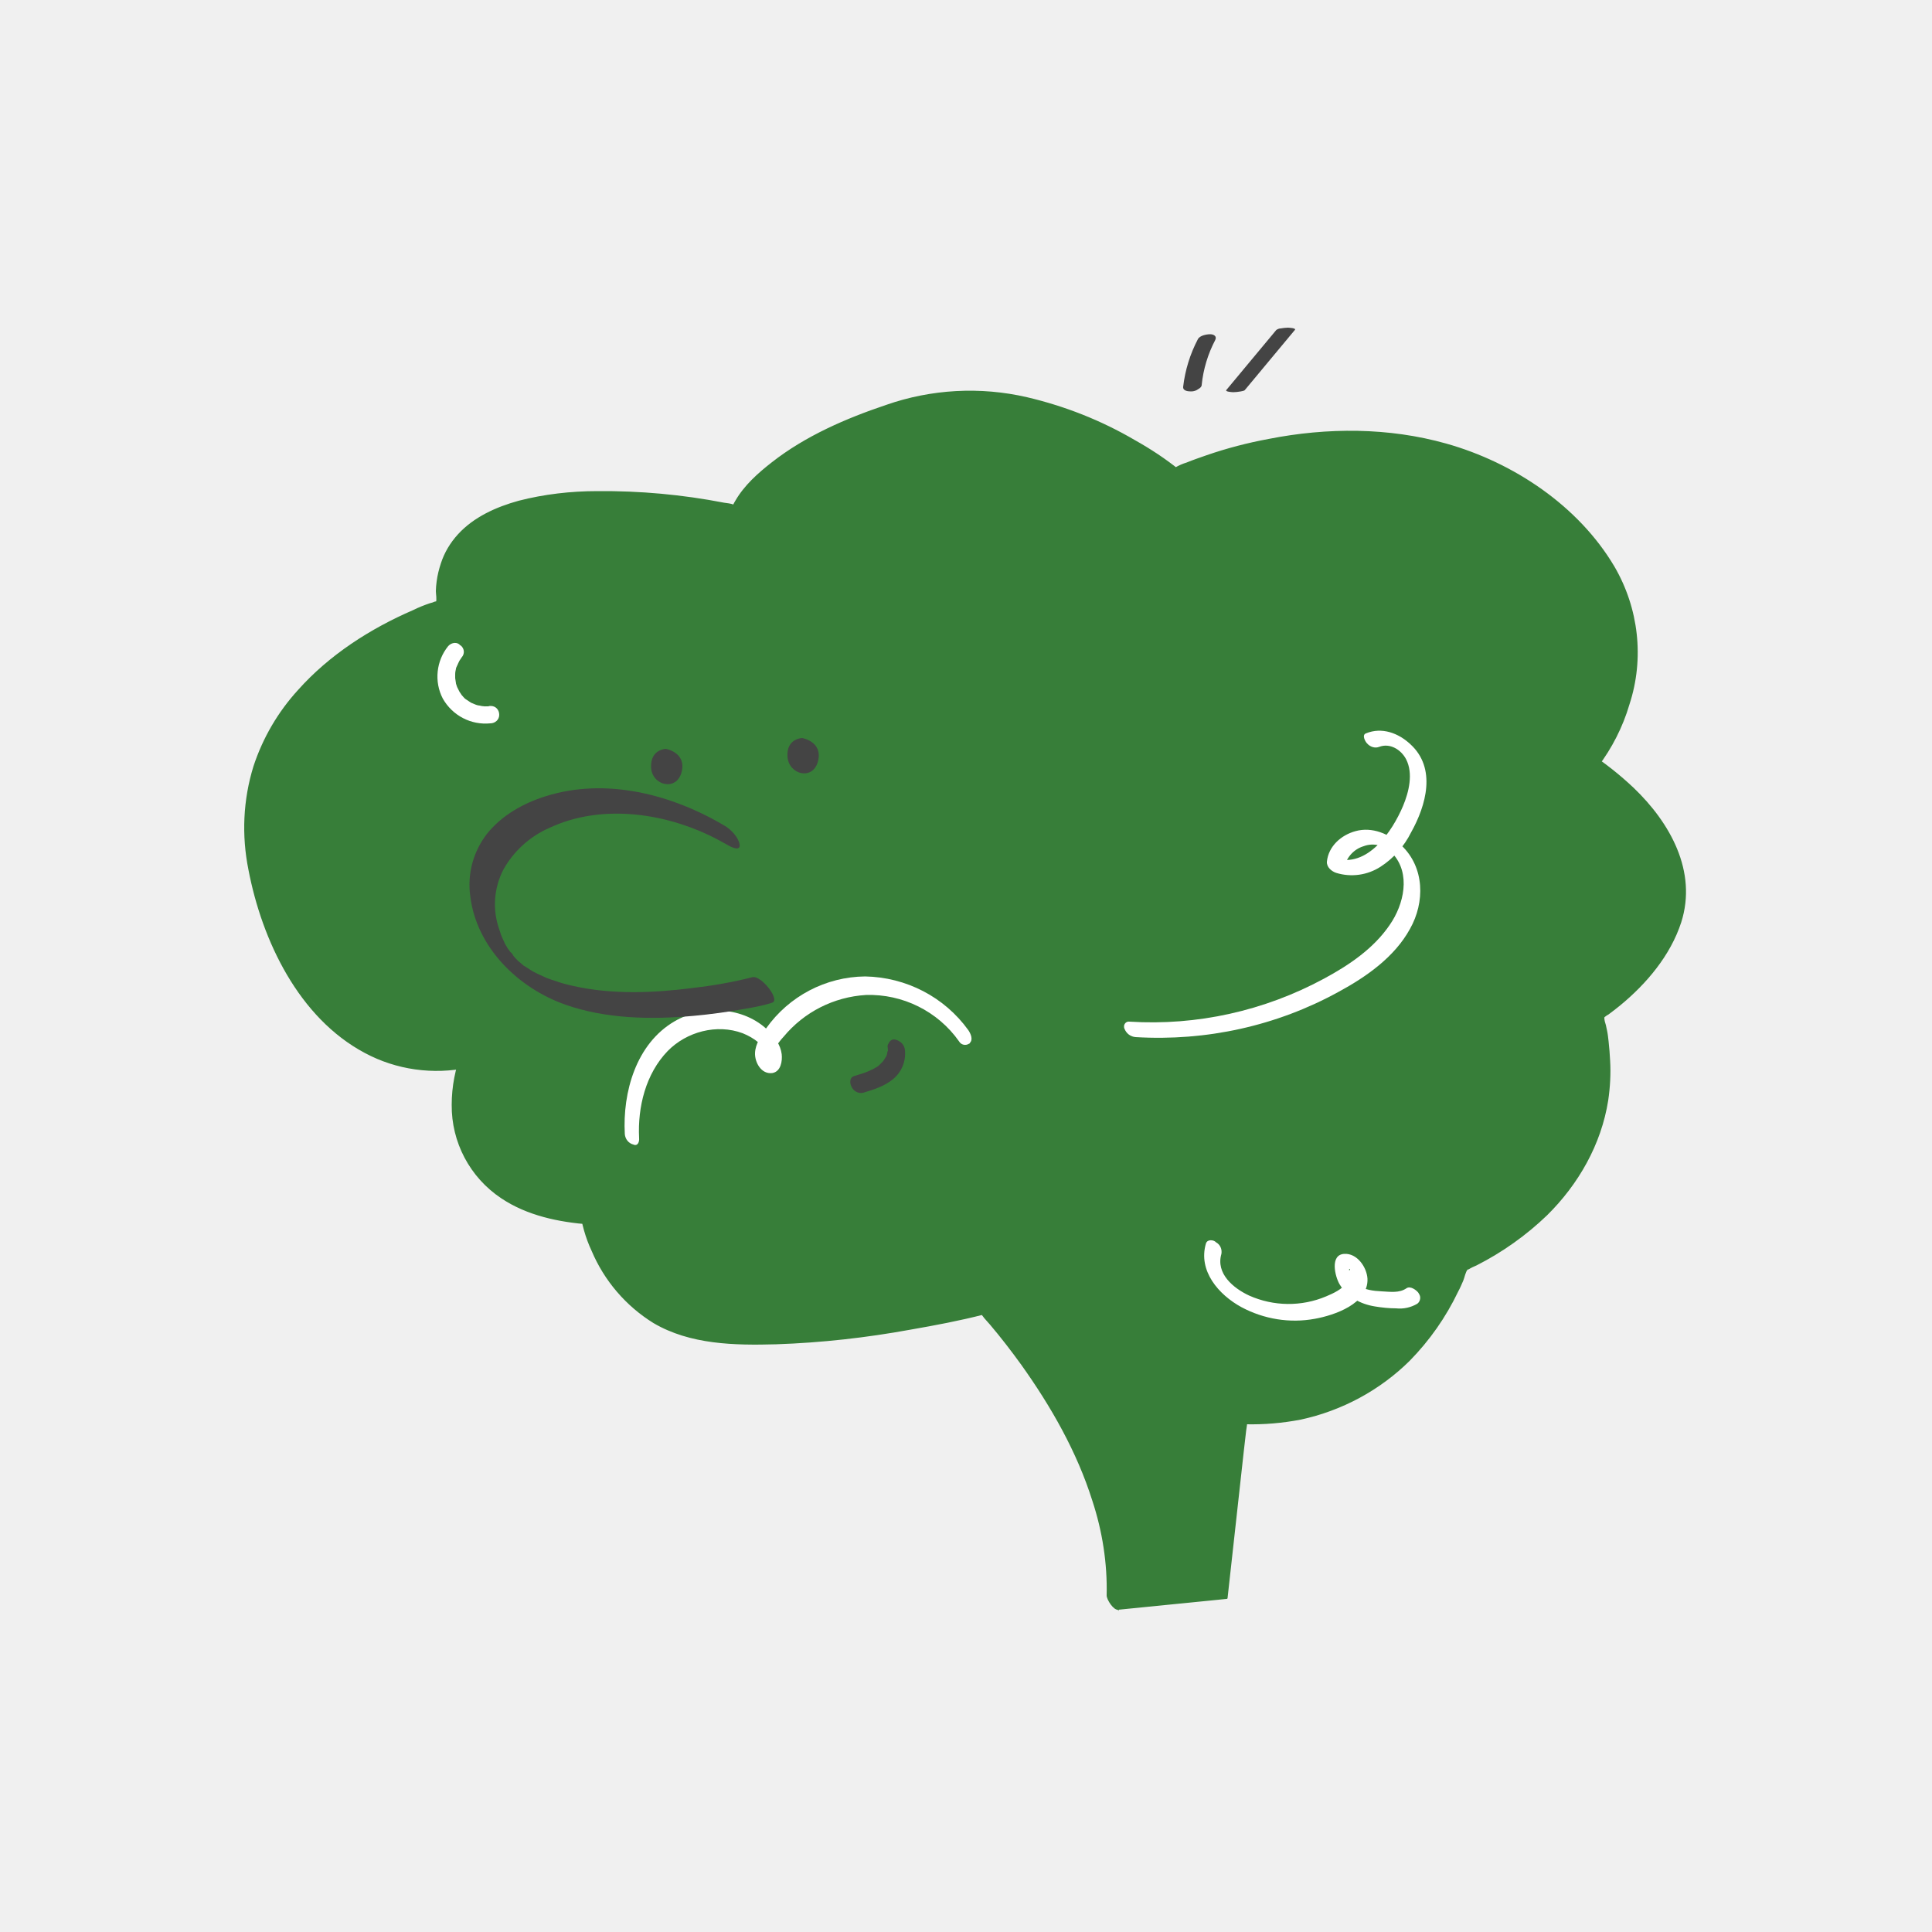
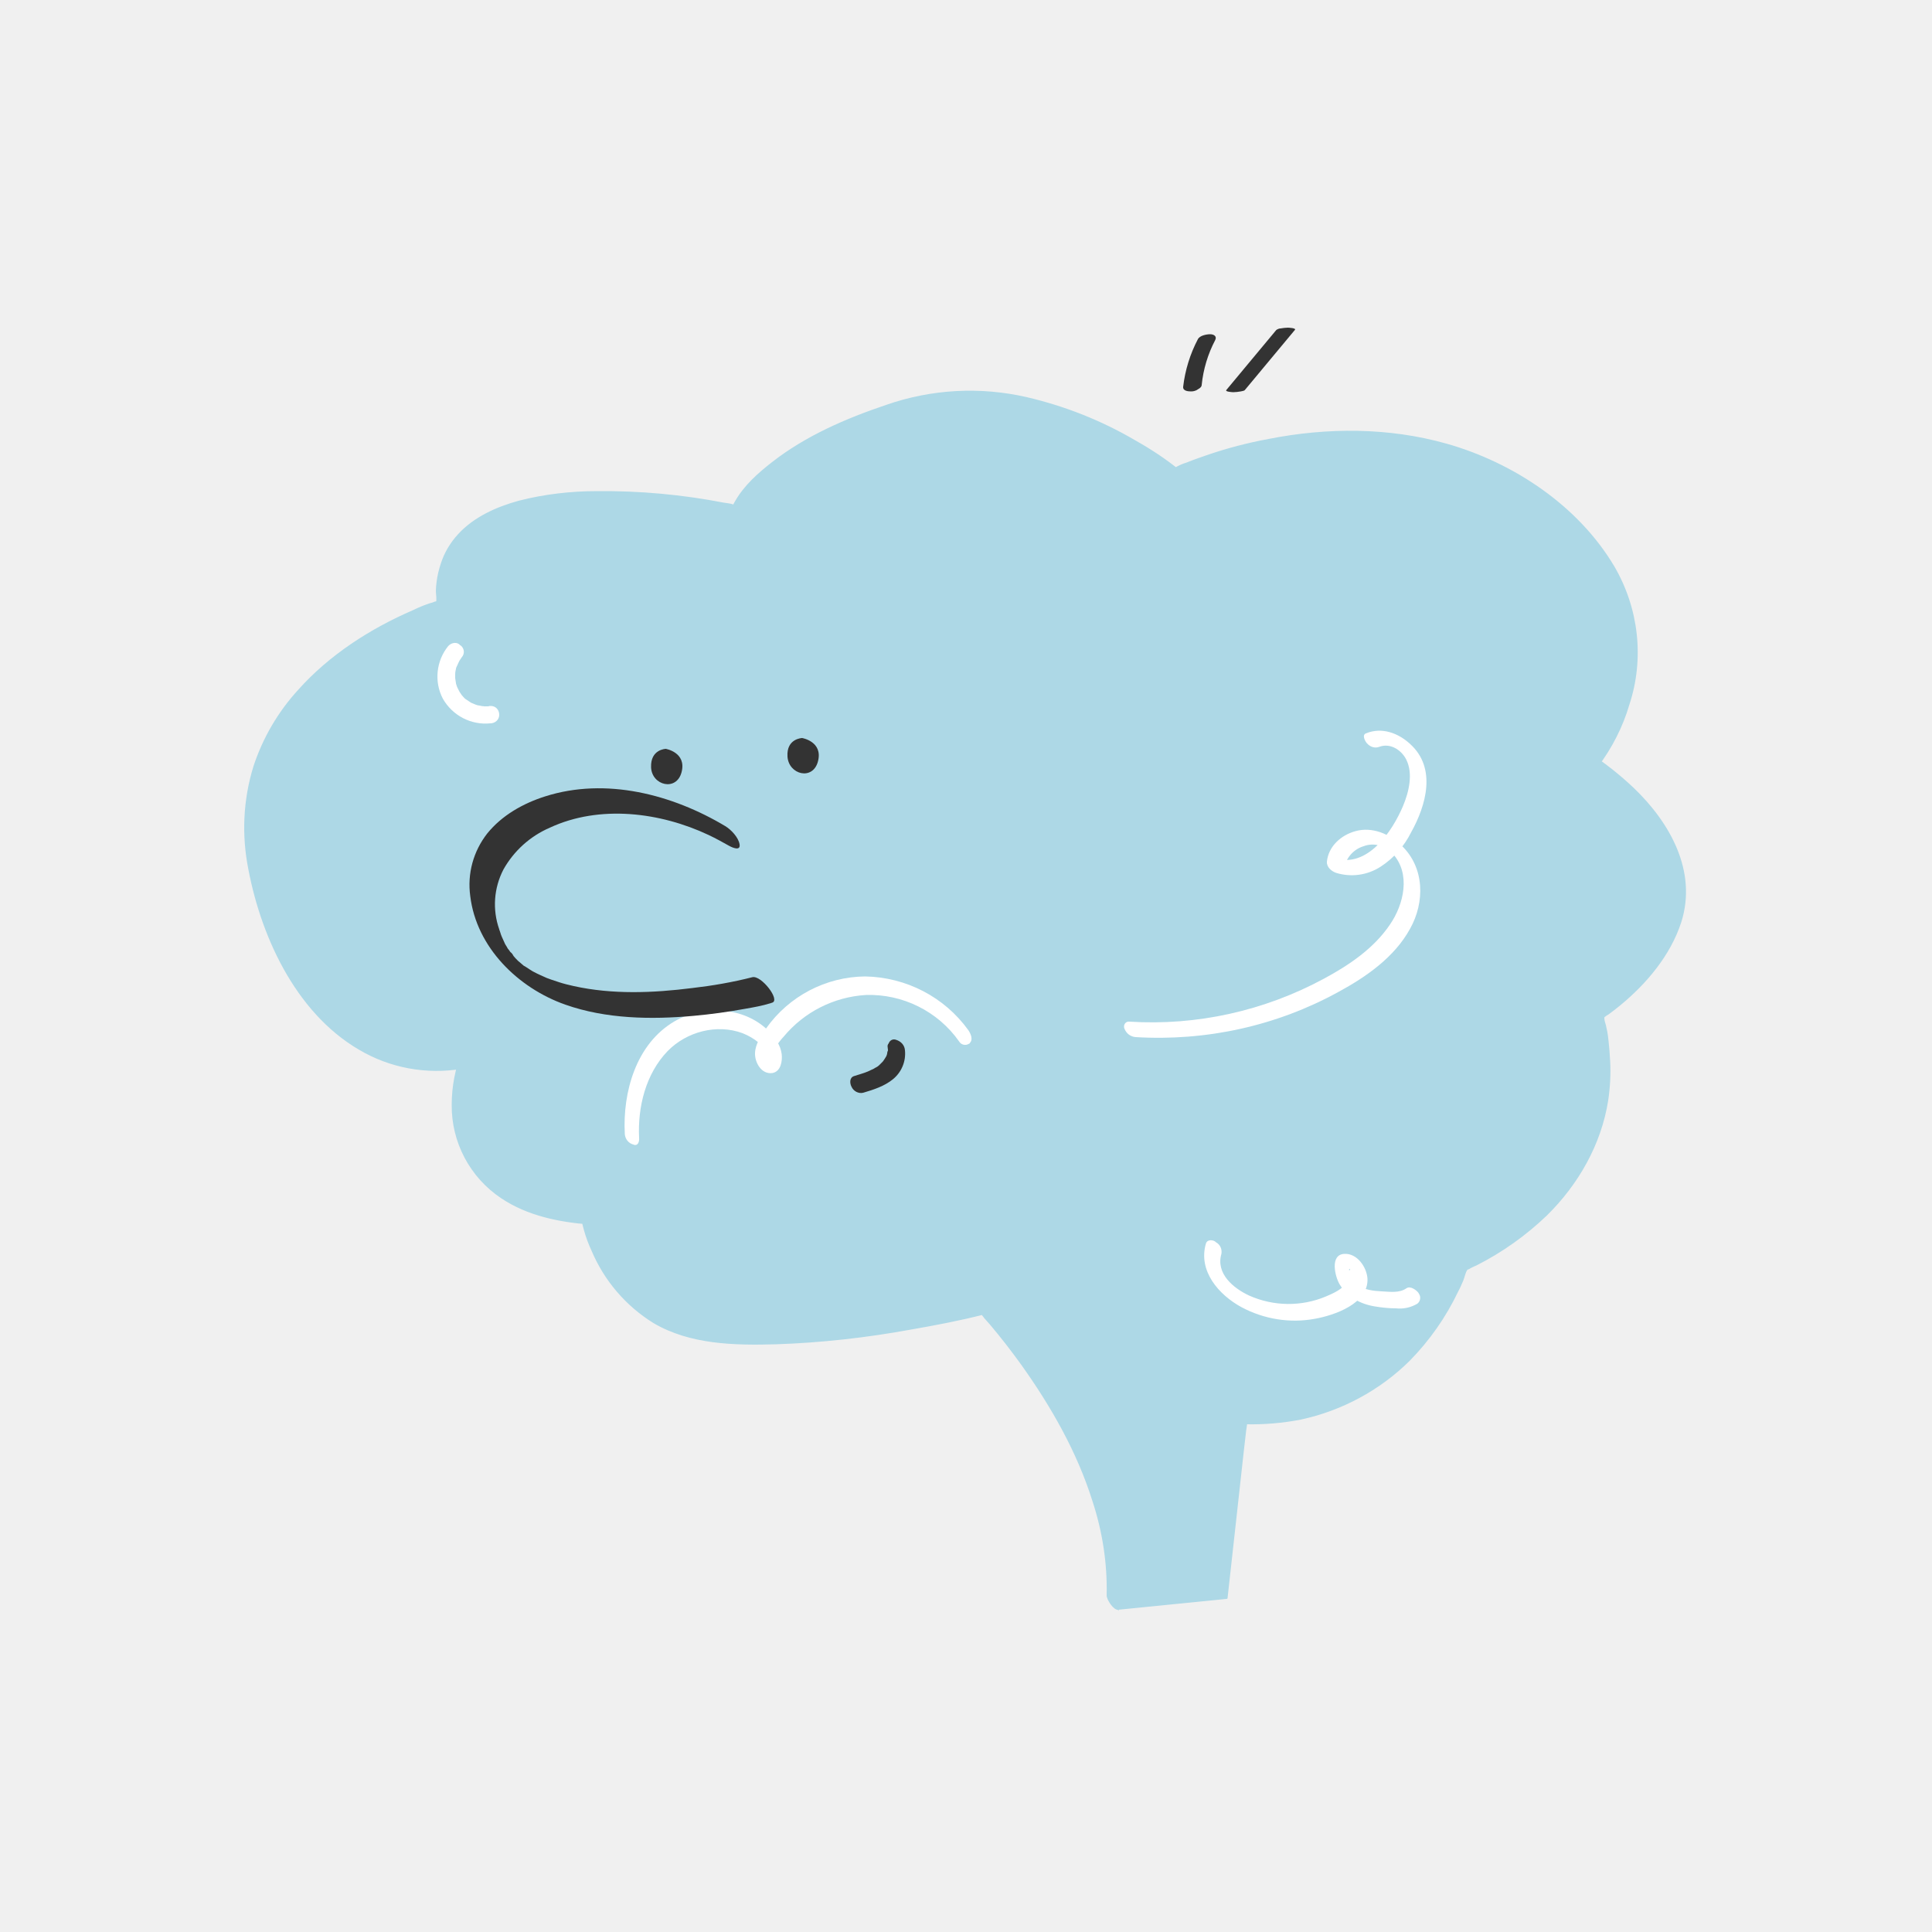
<svg xmlns="http://www.w3.org/2000/svg" transform="scale(1)" version="1.1" id="Q1VdSWXrBI" x="0px" y="0px" viewBox="0 0 500 500" xml:space="preserve" class="pbimage_pbimage__wrapper__image__0LEis false">
-   <style type="text/css"> .st0{fill:#377E39;} .st1{fill:#FFFFFF;} .st2{fill:#444444;}
-  .st2{fill:#444444;}
+   <style type="text/css"> .st0{fill:LIGHTBLUE;} .st1{fill:#FFFFFF;} .st2{fill:#333;}
+  .st2{fill:#333;}
 .st1{fill:#FFFFFF;}
-  .st0{fill:#377E39;}</style>
+  .st0{fill:LIGHTBLUE;}</style>
  <g id="brain">
    <g id="brain-2">
      <path class="st0" d="M151.6,314.3c0,0,2.8,27.8,31.2,31s70.3-7.1,70.3-7.1s36.3,37.5,34.9,76.3l28-2.8l4.9-45.2    c0,0,39.9,3.9,57.4-40c0,0,46.1-18.9,35.3-65.3c0,0,48.8-31.4-1.5-65c0,0,29.8-37.6-12-68s-94.2-5.7-94.2-5.7s-35.5-29-72-17.2    S191.8,132,191.8,132s-79.2-17.4-76.9,25.1c0,0-62.2,19.5-47.5,74s54.2,42.3,54.2,42.3S105.9,310.9,151.6,314.3z" />
      <path class="st0" d="M150,312.9c0.5,3.7,1.5,7.4,3.1,10.8c3.3,7.8,8.9,14.3,16,18.7c9.5,5.6,21,5.8,31.8,5.5    c11.7-0.4,23.3-1.7,34.8-3.8c6.3-1.1,12.7-2.3,18.9-3.9l-1.5-1l0.9,1l0.4,0.5l0.3,0.4c0.4,0.4-0.4-0.5,0,0s1,1.1,1.5,1.7    c2.8,3.3,5.5,6.8,8.1,10.4c7.7,10.8,14.4,22.5,18.4,35.2c2.6,7.9,3.9,16.2,3.7,24.5c0,1.1,1.8,3.9,3,3.7l28-2.8    c0.2,0,0.3-0.1,0.3-0.3c0,0,0,0,0,0l2.5-22.6l1.7-15.4l0.6-5.2c0.1-0.5,0.1-0.9,0.2-1.4c0-0.7,0.3-0.3-0.3-0.3    c4.8,0.1,9.5-0.3,14.2-1.2c10.7-2.3,20.5-7.6,28.2-15.2c5.2-5.3,9.4-11.3,12.6-18c0.5-0.9,0.9-1.9,1.3-2.8    c0.3-0.7,0.6-2.3,1.1-2.8c0.1-0.1,0.2-0.1,0.3-0.1c0.6-0.4,1.3-0.7,2-1c6.7-3.4,12.9-7.8,18.3-13c8.1-8,14-18.3,15.8-29.7    c0.5-3.4,0.7-6.9,0.5-10.3c-0.1-1.7-0.2-3.3-0.4-5c-0.1-0.9-0.2-1.9-0.4-2.8c-0.1-0.5-0.2-1-0.3-1.4c-0.2-0.6-0.4-1.3-0.4-1.9    c0-0.1-0.2,0.2,0.1-0.2c0.3-0.2,0.6-0.5,0.9-0.6c1.1-0.8,2.1-1.6,3.1-2.4c6.8-5.6,13-12.9,15.8-21.5c4.2-13.2-2.9-25.8-12.3-34.8    c-3.6-3.4-7.4-6.4-11.5-9.1l2.2,3.7c3.7-4.9,6.5-10.4,8.2-16.2c3.9-11.9,2.4-24.9-3.9-35.7c-9.3-15.7-26.1-26.9-43.5-31.8    c-14.9-4.2-30.8-4.2-46-1.2c-5.4,1-10.8,2.4-16,4.2c-1.7,0.6-3.5,1.2-5.2,1.9c-1,0.3-1.9,0.7-2.8,1.2c-0.1,0.1-0.2,0.1-0.4,0.2    l1.3,0.5c-3.6-2.9-7.4-5.4-11.5-7.7c-8.7-5.1-18.1-8.8-27.9-11.1c-12.1-2.8-24.8-2.1-36.5,2c-10.4,3.5-20.8,8-29.5,14.8    c-3.6,2.8-7.2,6-9.5,10c-0.2,0.3-0.4,0.7-0.6,1.1c-0.1,0.4,0.2-0.1,0.2-0.1c-0.8-0.3-1.7-0.4-2.5-0.5c-10.8-2.1-21.8-3.1-32.8-3    c-6.9,0-13.8,0.8-20.4,2.5c-5.8,1.6-11.6,4.2-15.7,8.7c-2,2.2-3.5,4.7-4.4,7.5c-0.5,1.5-0.9,3.1-1.1,4.7c-0.1,0.8-0.2,1.7-0.2,2.5    c0,0.6,0.3,2.4,0,2.8c0.2-0.3-0.1-0.1-0.3-0.1c-0.4,0.2-0.8,0.3-1.2,0.4c-1.5,0.5-3,1.1-4.4,1.8c-11.1,4.8-21.7,11.6-29.8,20.7    c-5.2,5.7-9.1,12.4-11.5,19.7c-2.7,8.7-3.1,17.9-1.3,26.8c3.5,18.3,13,38.3,30.1,47.4c8.2,4.4,17.7,5.7,26.8,3.8    c0.6-0.1,1.1-0.2,1.6-0.4l-3.3-3.7c-1.7,4.4-2.6,9-2.6,13.7c-0.1,9.7,4.7,18.8,12.8,24.2c6.7,4.5,14.9,6.2,22.9,6.8    c0.9,0.1-0.2-1.8-0.3-2c-0.5-0.7-1.4-2-2.4-2c-6.8-0.5-13.8-1.8-19.7-5.1c-2-1.1-3.8-2.5-5.4-4.2c-1-1.2-1.9-2.5-2.5-4    c-2.7-6.1-2.3-13.2-0.7-19.5c0.3-1.5,0.8-2.9,1.4-4.3c0.4-1.1-2.2-4-3.3-3.7c0.3-0.1,0,0-0.2,0l-0.9,0.2c-1.2,0.3-2.4,0.5-3.6,0.6    c-4,0.4-8,0.3-12-0.4c-5.4-1-10.4-3.2-14.9-6.4c-6-4.4-10.3-10.5-13.6-17.1c-7.7-15.7-11.1-34.5-4.1-51.1    c5.1-12,14.8-21.5,25.6-28.4c4.1-2.6,8.3-4.9,12.7-6.9c1.5-0.7,3-1.3,4.6-1.9c0.9-0.2,1.7-0.5,2.5-0.9c0.1-0.1,0.2-0.1,0.3-0.1    c0.1-0.1,0.2-0.3,0.1-0.5c-0.3-6.9,1.8-13.7,7-18.4c5-4.5,11.7-6.8,18.2-8.1c13.7-2.7,28.1-1.7,41.8,0.3c3.2,0.5,6.4,1,9.6,1.7    c0.2,0,0.3-0.1,0.3-0.2c0,0,0,0,0,0c0.9-2.2,3.1-4.7,4.9-6.5c6.3-6.3,14.4-10.8,22.5-14.4c6.4-3,13.1-5.4,20-7    c6.2-1.3,12.6-1.6,18.9-1c11,1,21.7,4.7,31.5,9.8c3.8,1.9,7.4,4.1,10.9,6.5c0.6,0.4,1.2,0.8,1.8,1.3l1.1,0.8l0.6,0.5l0.3,0.2    c0.3,0.3,0.9,0.7,1.3,0.5c5.9-2.6,12.1-4.7,18.4-6.1c13.6-3.3,27.9-4.4,41.7-2.1c17,2.8,34.6,11.2,45.2,25.1    c7.5,9.9,9.5,22.4,6.5,34.3c-1.6,6.7-4.6,13.1-8.8,18.6c-0.8,1,1.5,3.2,2.2,3.7c7,4.7,14.2,10.5,17.9,18.3    c2.4,5.1,3,10.8,1.8,16.3c-2,9.1-8.3,16.8-15.2,22.7c-1.7,1.5-3.4,2.8-5.2,4c-0.1,0.1-0.2,0.3-0.1,0.5c3.2,14,1.5,28.5-6.4,40.7    c-5.5,8.3-12.8,15.2-21.4,20.3c-2.1,1.3-4.4,2.4-6.6,3.5c-1.2,0.6-1.3,2-1.9,3.2c-1.8,4.1-3.9,8-6.4,11.7    c-7.2,10.7-17.9,18.7-30.2,22.7c-4.1,1.3-8.3,2.1-12.5,2.5c-1.4,0.1-2.8,0.2-4.1,0.2c-0.8-0.1-1.5-0.1-2.3-0.1c-0.1,0-0.2,0-0.3,0    c-0.2,0-0.3,0.1-0.3,0.2c0,0,0,0,0,0l-3.4,31.2l-0.9,8.7c-0.2,1.5-0.7,3.4-0.5,4.9c0,0.1,0,0.3,0,0.4s0.5-0.2,0.2-0.2    c-0.7,0-1.4,0.1-2.1,0.2l-8.7,0.9l-17,1.7l3,3.7c0.6-18.9-7.1-37.2-16.8-53.1c-3.9-6.3-8.1-12.4-12.8-18.1    c-2.1-2.7-4.4-5.3-6.8-7.8c-1.2-1.2-1.6-1-3-0.7c-2.1,0.5-4.1,0.9-6.2,1.4c-7.5,1.6-15.1,2.9-22.7,3.9c-9.6,1.4-19.2,2.1-28.9,2.1    c-8.6-0.1-17.6-0.6-25.1-5.1c-8.2-4.9-12.6-13.4-14.2-22.6c0-0.2-0.1-0.4-0.1-0.6c-0.3-1.1-1-2.1-1.9-2.8    C151,312.6,149.9,311.8,150,312.9z" />
    </g>
    <path class="st1" d="M293.9,268.4c18.3,1.1,36.5-2.9,52.5-11.7c7.2-3.9,14.5-9,18.5-16.3c3.9-6.9,3.8-15.9-2.2-21.6   c-3.1-3-7.6-4.9-11.9-3.7c-3.7,1-7,3.9-7.4,7.9c-0.1,1.4,1.2,2.5,2.4,2.9c3.9,1.2,8.1,0.6,11.5-1.6c3.4-2.2,6.1-5.3,7.9-8.9   c3.9-7,6.6-16.6-0.2-22.8c-3.1-2.9-7.4-4.5-11.5-2.8c-1.1,0.4-0.2,2.1,0.3,2.6c0.8,0.9,2,1.3,3.1,0.9c2.8-1.1,5.7,0.7,7,3.2   c1.9,3.7,0.7,8.5-0.8,12.1c-2.8,6.6-9.2,16.2-17.7,13.5l2.4,2.9c0.4-2.8,2.4-5.2,5.1-6c2.6-1,5.6-0.2,7.5,1.9   c4.8,5.2,2.9,13.2-0.7,18.4c-4.2,6.2-10.6,10.5-17.1,14c-15.4,8.3-32.8,12.2-50.3,11.1c-0.7-0.1-1.3,0.4-1.4,1.1   c0,0.3,0,0.5,0.1,0.7C291.5,267.5,292.6,268.3,293.9,268.4L293.9,268.4z" fill="#FFFFFF" />
    <path class="st1" d="M312.1,321.8c-2.1,7.1,3.3,13.3,9.2,16.5c5.8,3.1,12.5,4.2,19,3c5-0.9,13.9-3.9,13.6-10.4   c-0.2-3-2.7-6.6-6-6.4c-3.8,0.2-2.4,5.9-1.2,7.9c2,3.3,5.4,5.1,9.1,5.7c1.8,0.3,3.7,0.5,5.5,0.5c1.9,0.2,3.8-0.2,5.5-1.2   c0.8-0.6,1-1.8,0.4-2.6c0-0.1-0.1-0.1-0.1-0.2c-0.5-0.7-2.1-1.9-3.1-1.2c-1.9,1.3-4.2,0.9-6.4,0.8s-4.5-0.4-6.2-1.6   c-0.7-0.5-1.2-1.2-1.5-2c-0.1-0.3-0.2-0.7-0.2-1c0-0.2,0-0.4,0-0.6c0-0.7,0.2-0.1-0.3-0.2c0.2,0-0.4-0.1-0.3-0.2   c0.5-0.7,0.2,0.5,0.1,0.2c0.1,0.2,0.1,0.5,0.2,0.7c0.1,0.9-0.2,1.7-0.8,2.4c-1.3,1.8-3.5,2.8-5.4,3.6c-6.4,2.7-13.6,2.6-19.9-0.2   c-4.1-1.9-8.7-5.7-7.2-10.8c0.2-1.2-0.3-2.4-1.4-3C314.2,320.9,312.5,320.6,312.1,321.8L312.1,321.8z" fill="#FFFFFF" />
    <path class="st1" d="M165.4,294.5c-0.4-8,1.7-16.6,7.4-22.5c4.9-5,12.7-7.1,19.4-4.6c1.5,0.6,2.9,1.4,4.1,2.4c0.5,0.5,1,1,1.5,1.6   c0.4,0.5,0.5,0.5,0.5,1.2c0,0.1-0.1,0.5-0.1,0.5c0.1,0.3,0-0.2,0.2,0c0.3,0.3,0.6,0.7,0.9,1.1c0,0,0.2-0.8,0.2-0.9   c0.8-1.8,1.9-3.5,3.3-5c5.3-6.4,13-10.3,21.3-10.8c9.5-0.3,18.6,4.2,24.1,12c0.5,0.9,1.7,1.2,2.6,0.6c0.1,0,0.2-0.1,0.2-0.2   c0.9-0.9,0.2-2.4-0.4-3.3c-6.2-8.6-16.1-13.7-26.7-13.9c-10.2,0.1-19.7,5.1-25.6,13.4c-1.3,1.9-2.8,4-2.9,6.4s1.6,5.6,4.5,5.2   c2.2-0.4,2.6-3.1,2.4-4.9c-0.3-2.4-1.8-4.4-3.5-6.1c-6.3-6.2-16.8-6.7-24.2-2.4c-10,5.8-13.5,18.4-12.9,29.2c0.1,1.3,1,2.4,2.2,2.7   C165,296.7,165.5,295.6,165.4,294.5L165.4,294.5z" fill="#FFFFFF" />
    <path class="st1" d="M116,167.2c-3.1,3.8-3.7,9.2-1.4,13.6c2.5,4.4,7.3,6.9,12.3,6.4c1.2,0,2.3-0.9,2.3-2.2s-0.9-2.3-2.2-2.3   c-0.2,0-0.4,0-0.6,0.1h-0.7c-0.7,0,0.4,0.1-0.3,0c-0.4,0-0.9-0.1-1.3-0.2c-0.1,0-0.5-0.1-0.2,0l-0.7-0.2c-0.4-0.2-0.8-0.3-1.2-0.5   c-0.2-0.1-0.1-0.1,0,0l-0.2-0.1c-0.2-0.1-0.4-0.3-0.6-0.4s-0.4-0.3-0.6-0.4s-0.5-0.5-0.3-0.2c-0.3-0.3-0.5-0.6-0.8-0.9   c-0.2-0.3-0.4-0.6-0.6-0.9c-0.2-0.4-0.4-0.8-0.6-1.2c-0.1-0.2-0.1-0.4-0.2-0.6c-0.2-0.7,0,0.3-0.1-0.4c-0.1-0.4-0.1-0.9-0.2-1.3   c0-0.3,0-0.7,0-1c0-0.5,0.1-1,0.2-1.4c0-0.2,0.1-0.4,0.2-0.6s0.2-0.5,0.1-0.2c0.2-0.5,0.4-0.9,0.6-1.3c0.2-0.3,0.4-0.6,0.6-0.9   c0.8-0.9,0.7-2.2-0.2-3c-0.1,0-0.1-0.1-0.2-0.1C118.4,166.1,116.9,166.2,116,167.2L116,167.2z" fill="#FFFFFF" />
-     <path class="st2" d="M194.7,252.9c-5.1,1.3-10.3,2.2-15.5,2.8c-10.3,1.3-20.7,1.7-30.7-0.5c-1.3-0.3-2.6-0.6-3.8-1l-1.8-0.6   c-0.6-0.2,0.2,0.1-0.3-0.1l-1.1-0.4c-1.1-0.5-2.3-1-3.4-1.6l-0.4-0.2c-0.4-0.2,0.6,0.4,0.2,0.1l-0.8-0.5c-0.5-0.3-1-0.7-1.6-1   c-0.1-0.1-0.2-0.2-0.4-0.3c-0.4-0.3,0.7,0.5,0.3,0.2c-0.2-0.2-0.5-0.4-0.7-0.6l-0.6-0.5c-0.9-0.8,0.6,0.6-0.1-0.1   c-0.4-0.4-0.8-0.8-1.2-1.3s0.3,0.3,0.3,0.3c-0.1-0.1-0.2-0.2-0.3-0.4c-0.2-0.3-0.4-0.6-0.7-0.8l-0.3-0.4c-0.3-0.4,0.5,0.7,0.2,0.3   c-0.1-0.2-0.3-0.5-0.5-0.7s-0.3-0.6-0.5-0.8l-0.2-0.4c-0.3-0.6,0.2,0.4,0,0.1c-0.3-0.7-0.6-1.3-0.9-2c-0.2-0.4-0.3-0.8-0.4-1.1   l-0.2-0.6c-0.2-0.4,0,0-0.1-0.3c-1.8-5.1-1.4-10.7,1.1-15.5c2.7-4.8,6.9-8.6,12-10.8c12.9-6,28.6-4,41.1,1.9   c1.9,0.9,3.7,1.9,5.3,2.8c0.9,0.5,3,1.4,2.7-0.4s-2.2-3.8-3.7-4.7c-13.7-8.2-30.9-12.7-46.6-7.7c-5.7,1.8-11.2,4.9-15,9.6   c-3.6,4.6-5.2,10.4-4.4,16.2c1.6,13.3,12.4,23.8,24.6,28.1c10.5,3.7,22.2,3.9,33.2,2.9c4.4-0.4,8.8-1,13.2-1.8   c2.3-0.4,4.6-0.8,6.8-1.5l0.3-0.1C202.1,258.9,197,252.3,194.7,252.9L194.7,252.9z" fill="#444444" />
-     <path class="st2" d="M172.3,193.8c0,0,5.4,0.9,4.1,6s-7.7,3.5-7.9-1.2S172.3,193.8,172.3,193.8z" fill="#444444" />
-     <path class="st2" d="M207.6,191c0,0,5.4,0.9,4.1,6s-7.6,3.5-7.9-1.2S207.6,191,207.6,191z" fill="#444444" />
-     <path class="st2" d="M311,99.6c0.4-4,1.6-8,3.5-11.6c0.5-1-0.4-1.5-1.3-1.5s-2.7,0.3-3.2,1.3c-2,3.8-3.3,8-3.8,12.3   c-0.1,1.1,1.3,1.2,2.1,1.2c0.6,0,1.3-0.2,1.8-0.6C310.5,100.5,311,100.1,311,99.6L311,99.6z" fill="#444444" />
-     <path class="st2" d="M322.2,100.9l12.9-15.5c0.5-0.5-1.6-0.6-1.8-0.6c-0.6,0-1.3,0.1-1.9,0.2c-0.4,0-0.8,0.2-1.1,0.4l-12.9,15.5   c-0.5,0.5,1.6,0.6,1.8,0.6c0.6,0,1.3-0.1,1.9-0.2C321.4,101.2,322,101.2,322.2,100.9z" fill="#444444" />
-     <path class="st2" d="M229.7,270.8c0,0.3,0.1,0.6,0.1,0.9c0,0.4,0-0.3,0,0s0,0.2-0.1,0.4s-0.1,0.8-0.2,0.9l0.1-0.2l-0.1,0.2   l-0.1,0.3c-0.3,0.5-0.6,1-0.9,1.4c0.3-0.4,0,0-0.1,0.1l-0.3,0.3c-0.2,0.2-0.4,0.4-0.6,0.6c-0.2,0.2-0.5,0.4-0.7,0.5l-0.4,0.2   l-0.2,0.1c0.2-0.1,0.2-0.1,0.1,0c-0.6,0.3-1.1,0.5-1.7,0.8c-1.2,0.5-2.4,0.8-3.6,1.2s-1.1,1.9-0.6,2.8c0.5,1.1,1.8,1.8,3,1.5   c2.7-0.8,5.5-1.7,7.7-3.5c2.2-1.8,3.4-4.6,3.1-7.5c-0.1-1.3-1-2.3-2.3-2.7c-0.8-0.3-1.6,0.1-1.9,0.9   C229.7,270.4,229.7,270.6,229.7,270.8L229.7,270.8z" fill="#444444" />
+     <path class="st2" d="M194.7,252.9c-5.1,1.3-10.3,2.2-15.5,2.8c-10.3,1.3-20.7,1.7-30.7-0.5c-1.3-0.3-2.6-0.6-3.8-1l-1.8-0.6   c-0.6-0.2,0.2,0.1-0.3-0.1l-1.1-0.4c-1.1-0.5-2.3-1-3.4-1.6l-0.4-0.2c-0.4-0.2,0.6,0.4,0.2,0.1l-0.8-0.5c-0.5-0.3-1-0.7-1.6-1   c-0.1-0.1-0.2-0.2-0.4-0.3c-0.4-0.3,0.7,0.5,0.3,0.2c-0.2-0.2-0.5-0.4-0.7-0.6l-0.6-0.5c-0.9-0.8,0.6,0.6-0.1-0.1   c-0.4-0.4-0.8-0.8-1.2-1.3s0.3,0.3,0.3,0.3c-0.1-0.1-0.2-0.2-0.3-0.4c-0.2-0.3-0.4-0.6-0.7-0.8l-0.3-0.4c-0.3-0.4,0.5,0.7,0.2,0.3   c-0.1-0.2-0.3-0.5-0.5-0.7s-0.3-0.6-0.5-0.8l-0.2-0.4c-0.3-0.6,0.2,0.4,0,0.1c-0.3-0.7-0.6-1.3-0.9-2c-0.2-0.4-0.3-0.8-0.4-1.1   l-0.2-0.6c-0.2-0.4,0,0-0.1-0.3c-1.8-5.1-1.4-10.7,1.1-15.5c2.7-4.8,6.9-8.6,12-10.8c12.9-6,28.6-4,41.1,1.9   c1.9,0.9,3.7,1.9,5.3,2.8c0.9,0.5,3,1.4,2.7-0.4s-2.2-3.8-3.7-4.7c-13.7-8.2-30.9-12.7-46.6-7.7c-5.7,1.8-11.2,4.9-15,9.6   c-3.6,4.6-5.2,10.4-4.4,16.2c1.6,13.3,12.4,23.8,24.6,28.1c10.5,3.7,22.2,3.9,33.2,2.9c4.4-0.4,8.8-1,13.2-1.8   c2.3-0.4,4.6-0.8,6.8-1.5l0.3-0.1C202.1,258.9,197,252.3,194.7,252.9L194.7,252.9z" fill="#333" />
+     <path class="st2" d="M172.3,193.8c0,0,5.4,0.9,4.1,6s-7.7,3.5-7.9-1.2S172.3,193.8,172.3,193.8z" fill="#333" />
+     <path class="st2" d="M207.6,191c0,0,5.4,0.9,4.1,6s-7.6,3.5-7.9-1.2S207.6,191,207.6,191z" fill="#333" />
+     <path class="st2" d="M311,99.6c0.4-4,1.6-8,3.5-11.6c0.5-1-0.4-1.5-1.3-1.5s-2.7,0.3-3.2,1.3c-2,3.8-3.3,8-3.8,12.3   c-0.1,1.1,1.3,1.2,2.1,1.2c0.6,0,1.3-0.2,1.8-0.6C310.5,100.5,311,100.1,311,99.6L311,99.6z" fill="#333" />
+     <path class="st2" d="M322.2,100.9l12.9-15.5c0.5-0.5-1.6-0.6-1.8-0.6c-0.6,0-1.3,0.1-1.9,0.2c-0.4,0-0.8,0.2-1.1,0.4l-12.9,15.5   c-0.5,0.5,1.6,0.6,1.8,0.6c0.6,0,1.3-0.1,1.9-0.2C321.4,101.2,322,101.2,322.2,100.9z" fill="#333" />
+     <path class="st2" d="M229.7,270.8c0,0.3,0.1,0.6,0.1,0.9c0,0.4,0-0.3,0,0s0,0.2-0.1,0.4s-0.1,0.8-0.2,0.9l0.1-0.2l-0.1,0.2   l-0.1,0.3c-0.3,0.5-0.6,1-0.9,1.4c0.3-0.4,0,0-0.1,0.1l-0.3,0.3c-0.2,0.2-0.4,0.4-0.6,0.6c-0.2,0.2-0.5,0.4-0.7,0.5l-0.4,0.2   l-0.2,0.1c0.2-0.1,0.2-0.1,0.1,0c-0.6,0.3-1.1,0.5-1.7,0.8c-1.2,0.5-2.4,0.8-3.6,1.2s-1.1,1.9-0.6,2.8c0.5,1.1,1.8,1.8,3,1.5   c2.7-0.8,5.5-1.7,7.7-3.5c2.2-1.8,3.4-4.6,3.1-7.5c-0.1-1.3-1-2.3-2.3-2.7c-0.8-0.3-1.6,0.1-1.9,0.9   C229.7,270.4,229.7,270.6,229.7,270.8L229.7,270.8z" fill="#333" />
  </g>
</svg>
